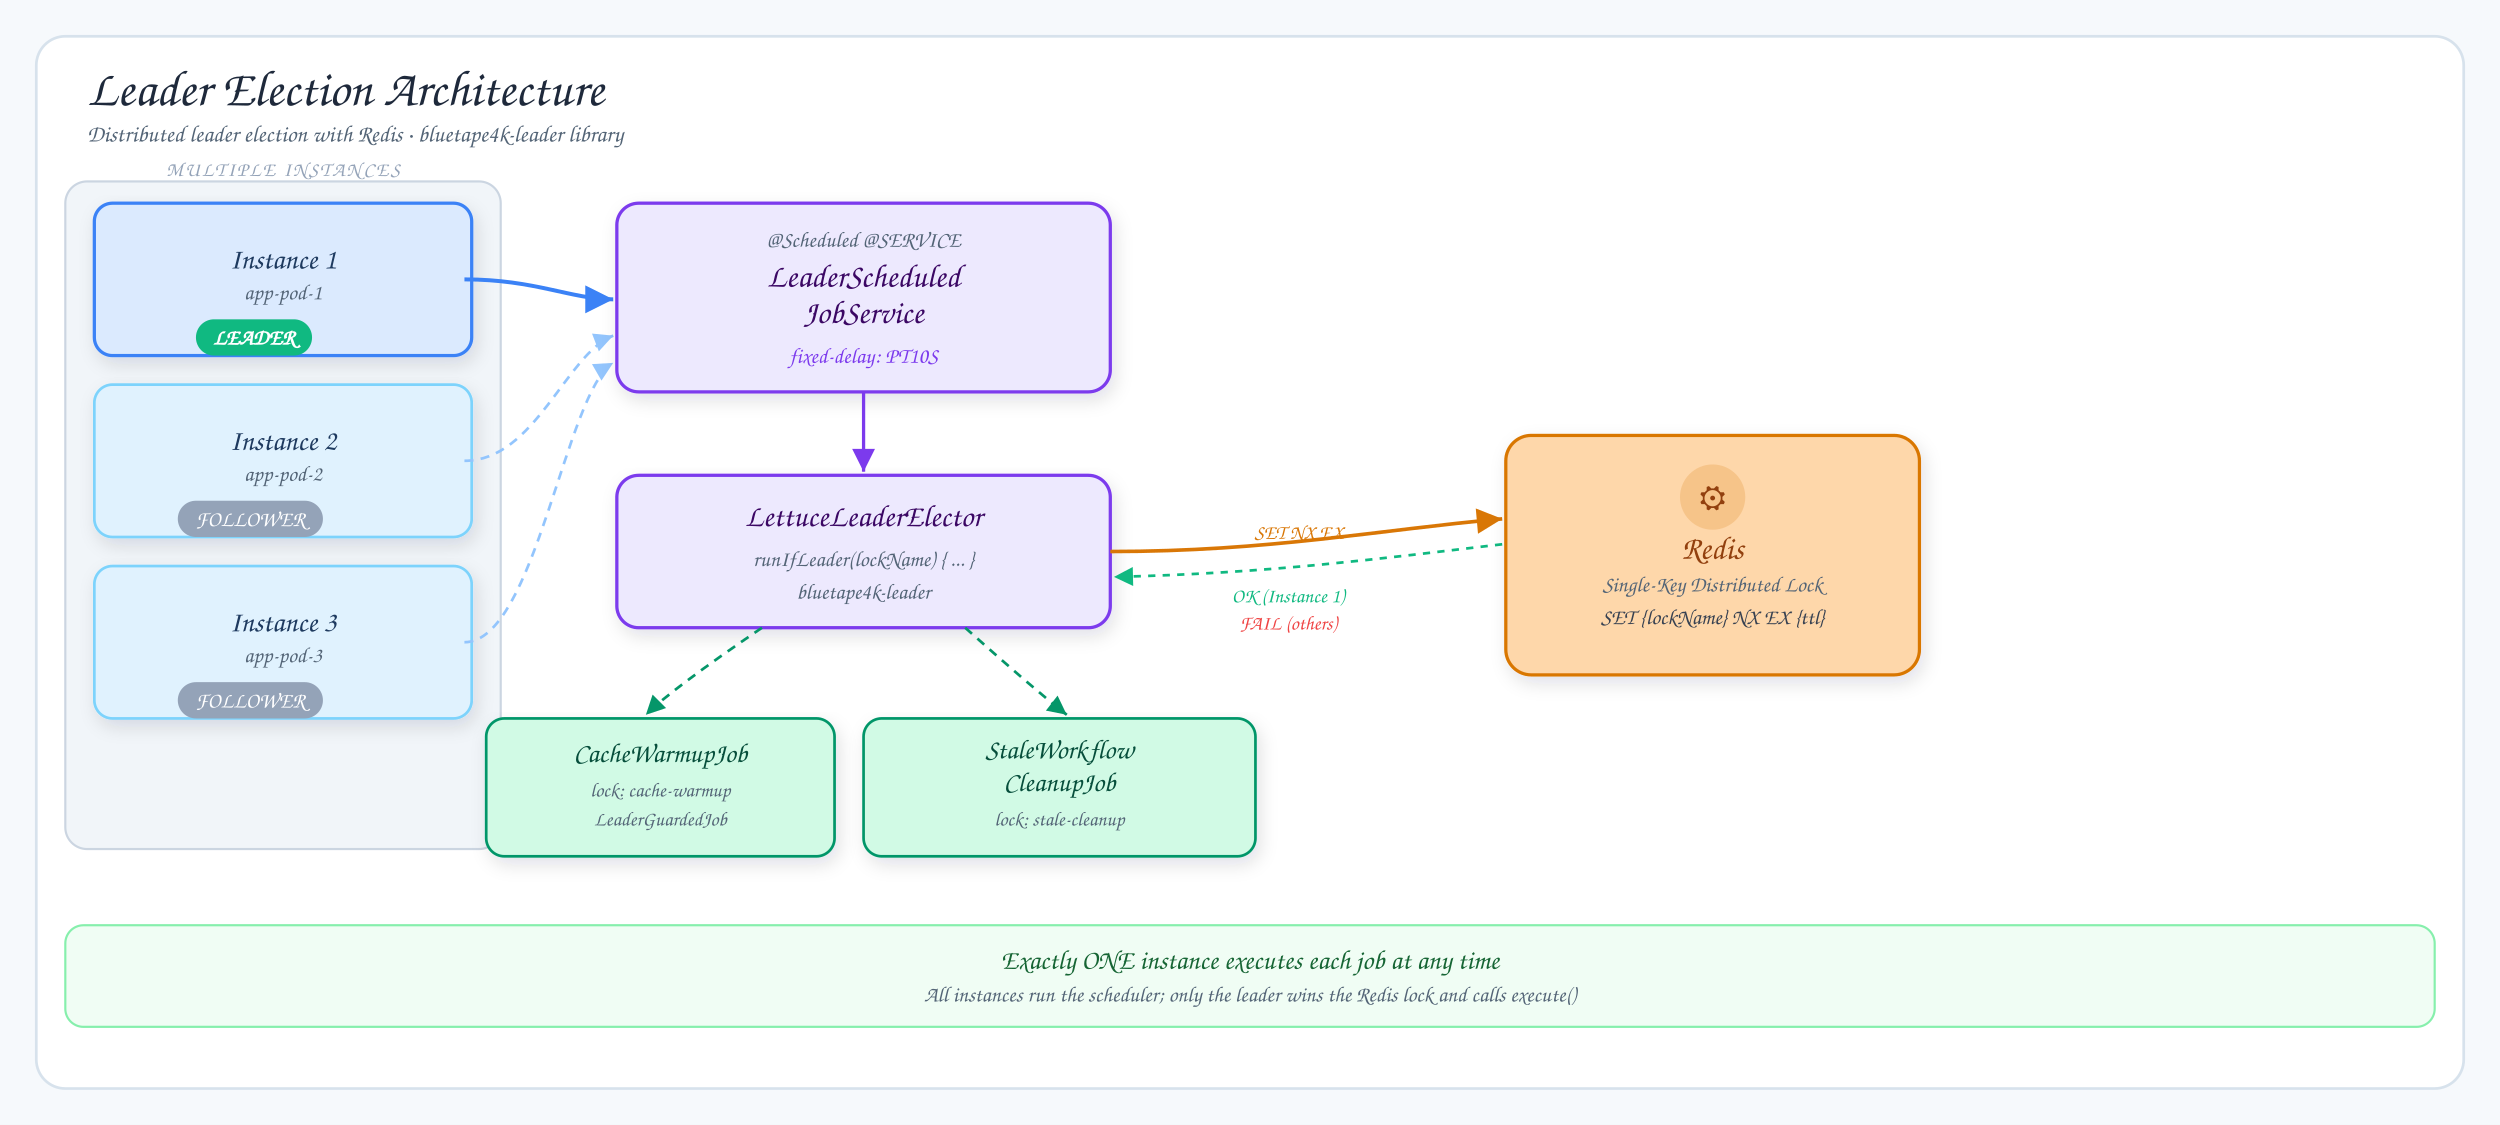
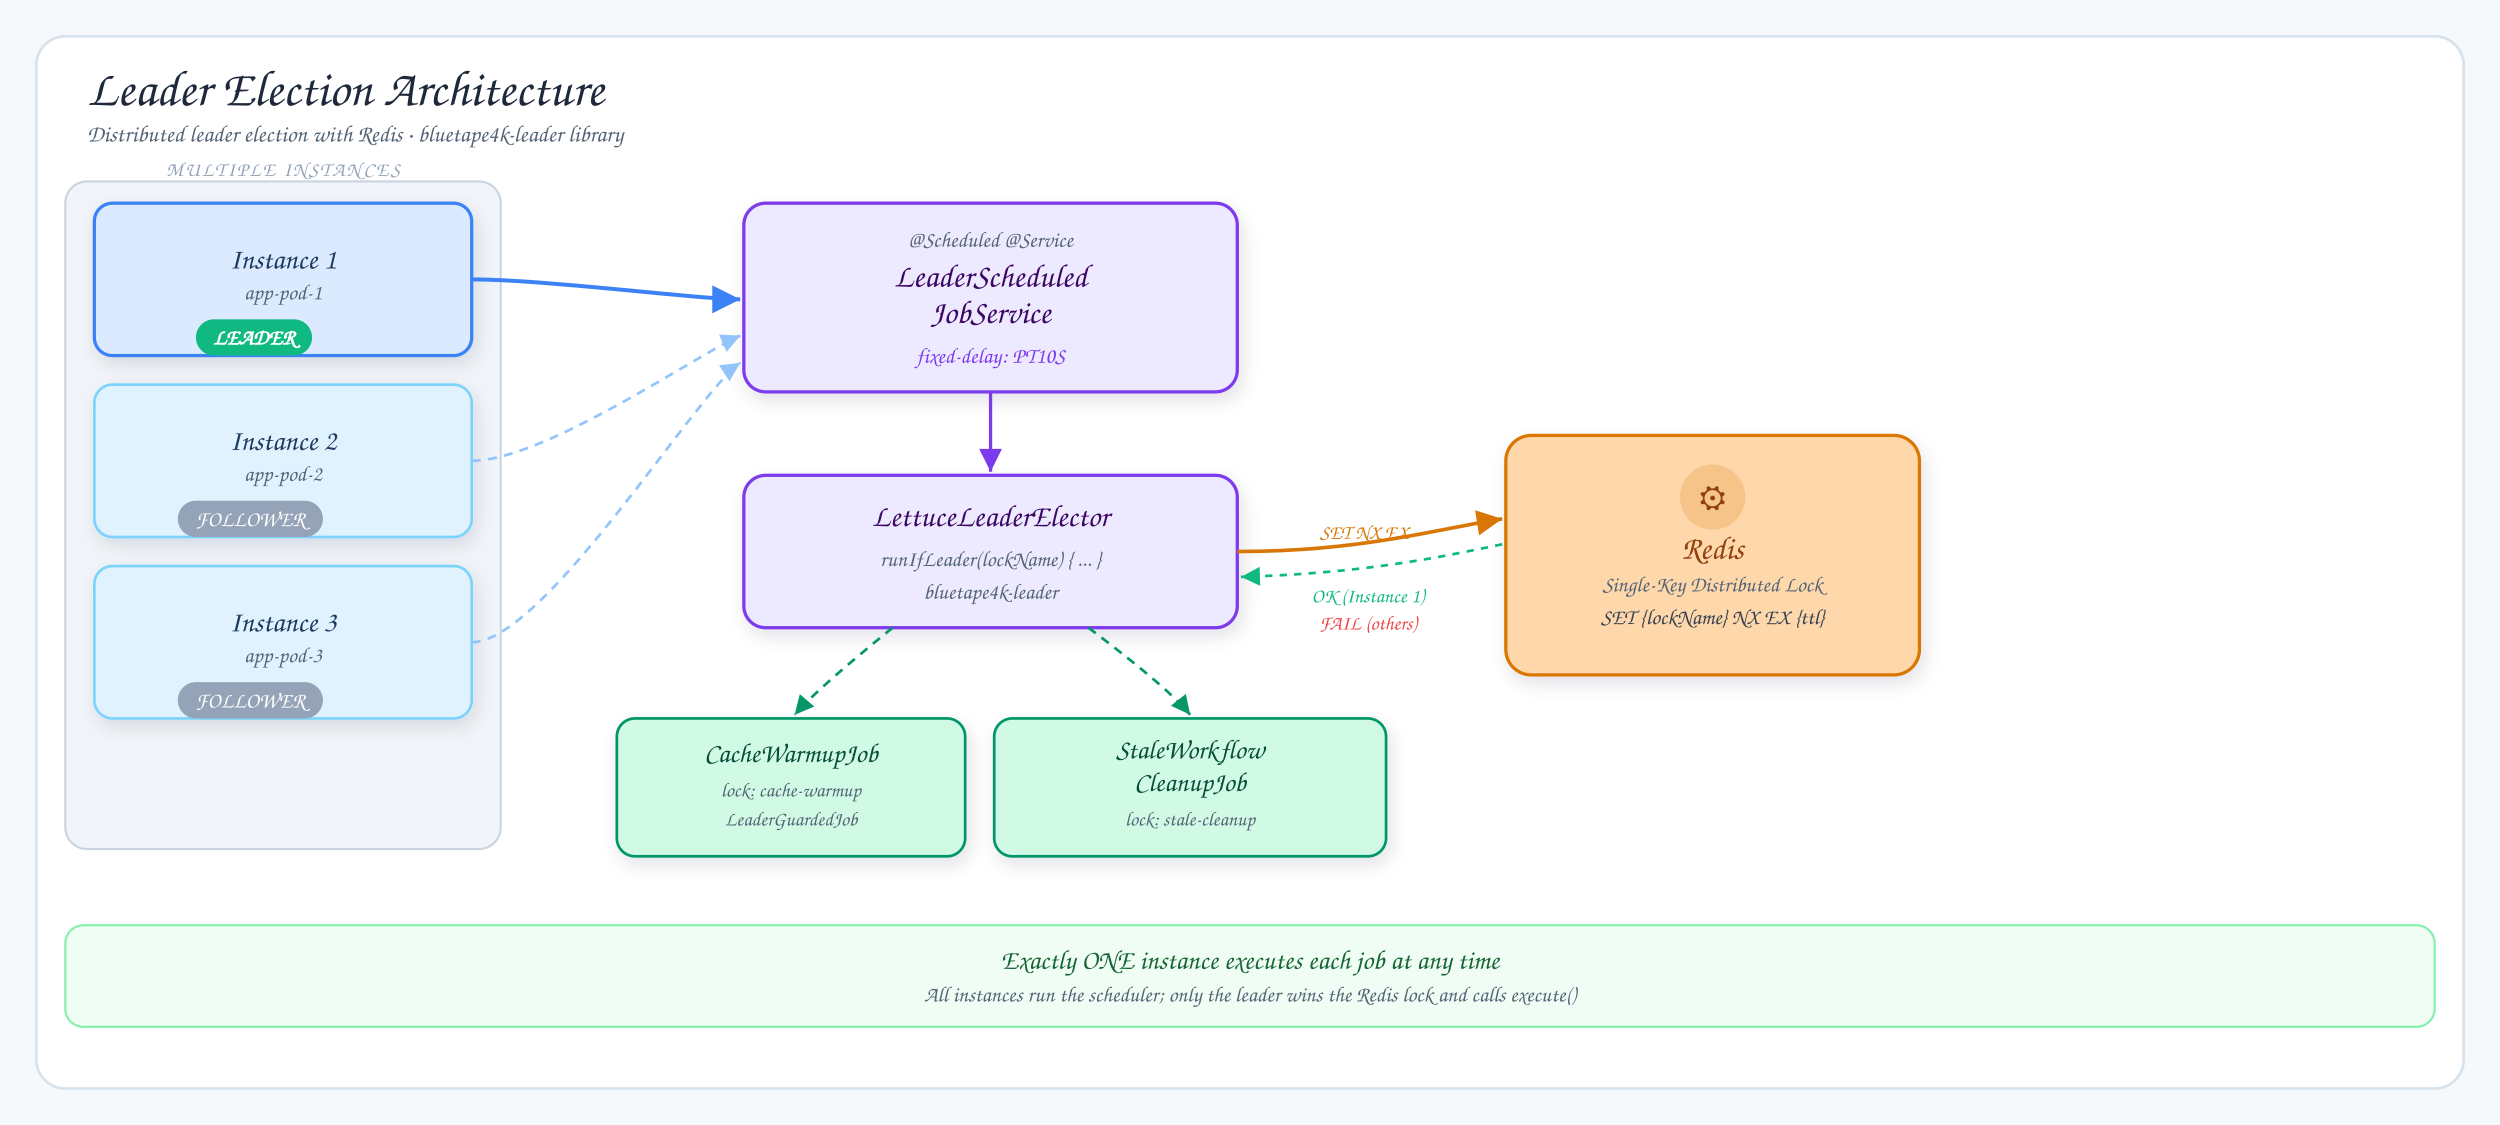
<svg xmlns="http://www.w3.org/2000/svg" viewBox="0 0 1378 620" width="1378" height="620">
  <defs>
    <filter id="shadow" x="-10%" y="-10%" width="120%" height="130%">
      <feDropShadow dx="2" dy="4" stdDeviation="5" flood-color="#1f2937" flood-opacity="0.12" />
    </filter>
    <marker id="arrow" markerWidth="9" markerHeight="9" refX="8" refY="4.5" orient="auto">
      <polygon points="1,1 8,4.5 1,8" fill="#6b7280" />
    </marker>
    <marker id="arrow-blue" markerWidth="9" markerHeight="9" refX="8" refY="4.5" orient="auto">
      <polygon points="1,1 8,4.5 1,8" fill="#3b82f6" />
    </marker>
    <marker id="arrow-blue-light" markerWidth="9" markerHeight="9" refX="8" refY="4.5" orient="auto">
      <polygon points="1,1 8,4.5 1,8" fill="#93c5fd" />
    </marker>
    <marker id="arrow-purple" markerWidth="9" markerHeight="9" refX="8" refY="4.5" orient="auto">
      <polygon points="1,1 8,4.5 1,8" fill="#7c3aed" />
    </marker>
    <marker id="arrow-green" markerWidth="9" markerHeight="9" refX="8" refY="4.5" orient="auto">
      <polygon points="1,1 8,4.5 1,8" fill="#059669" />
    </marker>
    <marker id="arrow-amber" markerWidth="9" markerHeight="9" refX="8" refY="4.5" orient="auto">
      <polygon points="1,1 8,4.5 1,8" fill="#d97706" />
    </marker>
    <marker id="arrow-emerald" markerWidth="9" markerHeight="9" refX="8" refY="4.5" orient="auto">
      <polygon points="1,1 8,4.5 1,8" fill="#10b981" />
    </marker>
  </defs>
  <rect width="1378" height="620" fill="#f6f9fc" />
  <rect x="20" y="20" width="1338" height="580" rx="16" fill="#fff" stroke="#d7e2ec" stroke-width="1.5" />
  <text x="48" y="58" font-family="'Architects Daughter', cursive" font-size="28" fill="#1e293b">Leader Election Architecture</text>
  <text x="48" y="78" font-family="'Comic Sans MS', cursive" font-size="13" fill="#536476">Distributed leader election with Redis · bluetape4k-leader library</text>
  <rect x="36" y="100" width="240" height="368" rx="12" fill="#f1f5f9" stroke="#cbd5e1" stroke-width="1.2" />
  <text x="156" y="97" font-family="'Architects Daughter', cursive" font-size="11" fill="#94a3b8" text-anchor="middle" letter-spacing="0.1em">MULTIPLE INSTANCES</text>
  <rect x="52" y="112" width="208" height="84" rx="10" fill="#dbeafe" stroke="#3b82f6" stroke-width="1.8" filter="url(#shadow)" />
  <text x="156" y="148" font-family="'Architects Daughter', cursive" font-size="16" fill="#1e3a5f" text-anchor="middle">Instance 1</text>
  <text x="156" y="165" font-family="'Comic Sans MS', cursive" font-size="12" fill="#536476" text-anchor="middle">app-pod-1</text>
  <rect x="108" y="176" width="64" height="20" rx="10" fill="#10b981" />
  <text x="140" y="190" font-family="'Comic Sans MS', cursive" font-size="12" fill="#fff" text-anchor="middle" font-weight="bold">LEADER</text>
  <rect x="52" y="212" width="208" height="84" rx="10" fill="#e0f2fe" stroke="#7dd3fc" stroke-width="1.5" filter="url(#shadow)" />
  <text x="156" y="248" font-family="'Architects Daughter', cursive" font-size="16" fill="#1e3a5f" text-anchor="middle">Instance 2</text>
  <text x="156" y="265" font-family="'Comic Sans MS', cursive" font-size="12" fill="#536476" text-anchor="middle">app-pod-2</text>
  <rect x="98" y="276" width="80" height="20" rx="10" fill="#94a3b8" />
  <text x="138" y="290" font-family="'Comic Sans MS', cursive" font-size="12" fill="#fff" text-anchor="middle">FOLLOWER</text>
  <rect x="52" y="312" width="208" height="84" rx="10" fill="#e0f2fe" stroke="#7dd3fc" stroke-width="1.5" filter="url(#shadow)" />
  <text x="156" y="348" font-family="'Architects Daughter', cursive" font-size="16" fill="#1e3a5f" text-anchor="middle">Instance 3</text>
  <text x="156" y="365" font-family="'Comic Sans MS', cursive" font-size="12" fill="#536476" text-anchor="middle">app-pod-3</text>
  <rect x="98" y="376" width="80" height="20" rx="10" fill="#94a3b8" />
  <text x="138" y="390" font-family="'Comic Sans MS', cursive" font-size="12" fill="#fff" text-anchor="middle">FOLLOWER</text>
-   <path d="M256,154 C295,154 315,165 338,165" stroke="#3b82f6" stroke-width="2.2" fill="none" marker-end="url(#arrow-blue)" />
-   <path d="M256,254 C295,254 312,195 338,185" stroke="#93c5fd" stroke-width="1.5" fill="none" stroke-dasharray="5 4" marker-end="url(#arrow-blue-light)" />
-   <path d="M256,354 C295,354 312,215 338,200" stroke="#93c5fd" stroke-width="1.5" fill="none" stroke-dasharray="5 4" marker-end="url(#arrow-blue-light)" />
-   <rect x="340" y="112" width="272" height="104" rx="12" fill="#ede9fe" stroke="#7c3aed" stroke-width="1.8" filter="url(#shadow)" />
-   <text x="476" y="136" font-family="'Comic Sans MS', cursive" font-size="12" fill="#536476" text-anchor="middle">@Scheduled @SERVICE</text>
-   <text x="476" y="158" font-family="'Architects Daughter', cursive" font-size="18" fill="#3b0764" text-anchor="middle">LeaderScheduled</text>
-   <text x="476" y="178" font-family="'Architects Daughter', cursive" font-size="18" fill="#3b0764" text-anchor="middle">JobService</text>
-   <text x="476" y="200" font-family="'Comic Sans MS', cursive" font-size="12" fill="#7c3aed" text-anchor="middle">fixed-delay: PT10S</text>
-   <line x1="476" y1="216" x2="476" y2="260" stroke="#7c3aed" stroke-width="1.8" marker-end="url(#arrow-purple)" />
-   <rect x="340" y="262" width="272" height="84" rx="12" fill="#ede9fe" stroke="#7c3aed" stroke-width="1.8" filter="url(#shadow)" />
-   <text x="476" y="290" font-family="'Architects Daughter', cursive" font-size="17" fill="#3b0764" text-anchor="middle">LettuceLeaderElector</text>
-   <text x="476" y="312" font-family="'Comic Sans MS', cursive" font-size="12" fill="#536476" text-anchor="middle">runIfLeader(lockName) { ... }</text>
-   <text x="476" y="330" font-family="'Comic Sans MS', cursive" font-size="12" fill="#536476" text-anchor="middle">bluetape4k-leader</text>
-   <path d="M420,346 Q370,380 356,394" stroke="#059669" stroke-width="1.5" fill="none" stroke-dasharray="5 4" marker-end="url(#arrow-green)" />
-   <path d="M532,346 Q570,380 588,394" stroke="#059669" stroke-width="1.5" fill="none" stroke-dasharray="5 4" marker-end="url(#arrow-green)" />
-   <rect x="268" y="396" width="192" height="76" rx="10" fill="#d1fae5" stroke="#059669" stroke-width="1.5" filter="url(#shadow)" />
-   <text x="364" y="420" font-family="'Architects Daughter', cursive" font-size="15" fill="#064e3b" text-anchor="middle">CacheWarmupJob</text>
-   <text x="364" y="439" font-family="'Comic Sans MS', cursive" font-size="11" fill="#536476" text-anchor="middle">lock: cache-warmup</text>
-   <text x="364" y="455" font-family="'Comic Sans MS', cursive" font-size="11" fill="#536476" text-anchor="middle">LeaderGuardedJob</text>
-   <rect x="476" y="396" width="216" height="76" rx="10" fill="#d1fae5" stroke="#059669" stroke-width="1.5" filter="url(#shadow)" />
-   <text x="584" y="418" font-family="'Architects Daughter', cursive" font-size="15" fill="#064e3b" text-anchor="middle">StaleWorkflow</text>
-   <text x="584" y="436" font-family="'Architects Daughter', cursive" font-size="15" fill="#064e3b" text-anchor="middle">CleanupJob</text>
-   <text x="584" y="455" font-family="'Comic Sans MS', cursive" font-size="11" fill="#536476" text-anchor="middle">lock: stale-cleanup</text>
-   <path d="M612,304 C700,304 760,292 828,286" stroke="#d97706" stroke-width="2" fill="none" marker-end="url(#arrow-amber)" />
-   <text x="716" y="297" font-family="'Comic Sans MS', cursive" font-size="11" fill="#d97706" text-anchor="middle">SET NX EX</text>
-   <path d="M828,300 C760,308 700,316 614,318" stroke="#10b981" stroke-width="1.5" fill="none" stroke-dasharray="4 4" marker-end="url(#arrow-emerald)" />
-   <text x="710" y="332" font-family="'Comic Sans MS', cursive" font-size="11" fill="#10b981" text-anchor="middle">OK (Instance 1)</text>
-   <text x="710" y="347" font-family="'Comic Sans MS', cursive" font-size="11" fill="#ef4444" text-anchor="middle">FAIL (others)</text>
+   <path d="M260,154 C300,154 385,165 408,165" stroke="#3b82f6" stroke-width="2.2" fill="none" marker-end="url(#arrow-blue)" />
+   <path d="M260,254 C300,254 385,195 408,185" stroke="#93c5fd" stroke-width="1.5" fill="none" stroke-dasharray="5 4" marker-end="url(#arrow-blue-light)" />
+   <path d="M260,354 C300,354 385,215 408,200" stroke="#93c5fd" stroke-width="1.5" fill="none" stroke-dasharray="5 4" marker-end="url(#arrow-blue-light)" />
+   <rect x="410" y="112" width="272" height="104" rx="12" fill="#ede9fe" stroke="#7c3aed" stroke-width="1.8" filter="url(#shadow)" />
+   <text x="546" y="136" font-family="'Comic Sans MS', cursive" font-size="12" fill="#536476" text-anchor="middle">@Scheduled  @Service</text>
+   <text x="546" y="158" font-family="'Architects Daughter', cursive" font-size="18" fill="#3b0764" text-anchor="middle">LeaderScheduled</text>
+   <text x="546" y="178" font-family="'Architects Daughter', cursive" font-size="18" fill="#3b0764" text-anchor="middle">JobService</text>
+   <text x="546" y="200" font-family="'Comic Sans MS', cursive" font-size="12" fill="#7c3aed" text-anchor="middle">fixed-delay: PT10S</text>
+   <line x1="546" y1="216" x2="546" y2="260" stroke="#7c3aed" stroke-width="1.8" marker-end="url(#arrow-purple)" />
+   <rect x="410" y="262" width="272" height="84" rx="12" fill="#ede9fe" stroke="#7c3aed" stroke-width="1.8" filter="url(#shadow)" />
+   <text x="546" y="290" font-family="'Architects Daughter', cursive" font-size="17" fill="#3b0764" text-anchor="middle">LettuceLeaderElector</text>
+   <text x="546" y="312" font-family="'Comic Sans MS', cursive" font-size="12" fill="#536476" text-anchor="middle">runIfLeader(lockName) { ... }</text>
+   <text x="546" y="330" font-family="'Comic Sans MS', cursive" font-size="12" fill="#536476" text-anchor="middle">bluetape4k-leader</text>
+   <path d="M492,346 Q450,380 438,394" stroke="#059669" stroke-width="1.5" fill="none" stroke-dasharray="5 4" marker-end="url(#arrow-green)" />
+   <path d="M600,346 Q645,380 656,394" stroke="#059669" stroke-width="1.5" fill="none" stroke-dasharray="5 4" marker-end="url(#arrow-green)" />
+   <rect x="340" y="396" width="192" height="76" rx="10" fill="#d1fae5" stroke="#059669" stroke-width="1.5" filter="url(#shadow)" />
+   <text x="436" y="420" font-family="'Architects Daughter', cursive" font-size="15" fill="#064e3b" text-anchor="middle">CacheWarmupJob</text>
+   <text x="436" y="439" font-family="'Comic Sans MS', cursive" font-size="11" fill="#536476" text-anchor="middle">lock: cache-warmup</text>
+   <text x="436" y="455" font-family="'Comic Sans MS', cursive" font-size="11" fill="#536476" text-anchor="middle">LeaderGuardedJob</text>
+   <rect x="548" y="396" width="216" height="76" rx="10" fill="#d1fae5" stroke="#059669" stroke-width="1.5" filter="url(#shadow)" />
+   <text x="656" y="418" font-family="'Architects Daughter', cursive" font-size="15" fill="#064e3b" text-anchor="middle">StaleWorkflow</text>
+   <text x="656" y="436" font-family="'Architects Daughter', cursive" font-size="15" fill="#064e3b" text-anchor="middle">CleanupJob</text>
+   <text x="656" y="455" font-family="'Comic Sans MS', cursive" font-size="11" fill="#536476" text-anchor="middle">lock: stale-cleanup</text>
+   <path d="M682,304 C750,304 790,292 828,286" stroke="#d97706" stroke-width="2" fill="none" marker-end="url(#arrow-amber)" />
+   <text x="752" y="297" font-family="'Comic Sans MS', cursive" font-size="11" fill="#d97706" text-anchor="middle">SET NX EX</text>
+   <path d="M828,300 C790,308 750,316 684,318" stroke="#10b981" stroke-width="1.5" fill="none" stroke-dasharray="4 4" marker-end="url(#arrow-emerald)" />
+   <text x="754" y="332" font-family="'Comic Sans MS', cursive" font-size="11" fill="#10b981" text-anchor="middle">OK (Instance 1)</text>
+   <text x="754" y="347" font-family="'Comic Sans MS', cursive" font-size="11" fill="#ef4444" text-anchor="middle">FAIL (others)</text>
  <rect x="830" y="240" width="228" height="132" rx="14" fill="#fed7aa" stroke="#d97706" stroke-width="1.8" filter="url(#shadow)" />
  <circle cx="944" cy="274" r="18" fill="#d97706" opacity="0.2" />
  <text x="944" y="280" font-size="18" fill="#92400e" text-anchor="middle">⚙</text>
  <text x="944" y="308" font-family="'Architects Daughter', cursive" font-size="18" fill="#92400e" text-anchor="middle">Redis</text>
  <text x="944" y="326" font-family="'Comic Sans MS', cursive" font-size="12" fill="#536476" text-anchor="middle">Single-Key Distributed Lock</text>
  <text x="944" y="344" font-family="'Comic Sans MS', cursive" font-size="12" fill="#374151" text-anchor="middle">SET {lockName} NX EX {ttl}</text>
  <rect x="36" y="510" width="1306" height="56" rx="10" fill="#f0fdf4" stroke="#86efac" stroke-width="1.2" />
  <text x="689" y="534" font-family="'Architects Daughter', cursive" font-size="15" fill="#166534" text-anchor="middle">Exactly ONE instance executes each job at any time</text>
  <text x="689" y="552" font-family="'Comic Sans MS', cursive" font-size="12" fill="#536476" text-anchor="middle">All instances run the scheduler; only the leader wins the Redis lock and calls execute()</text>
</svg>
